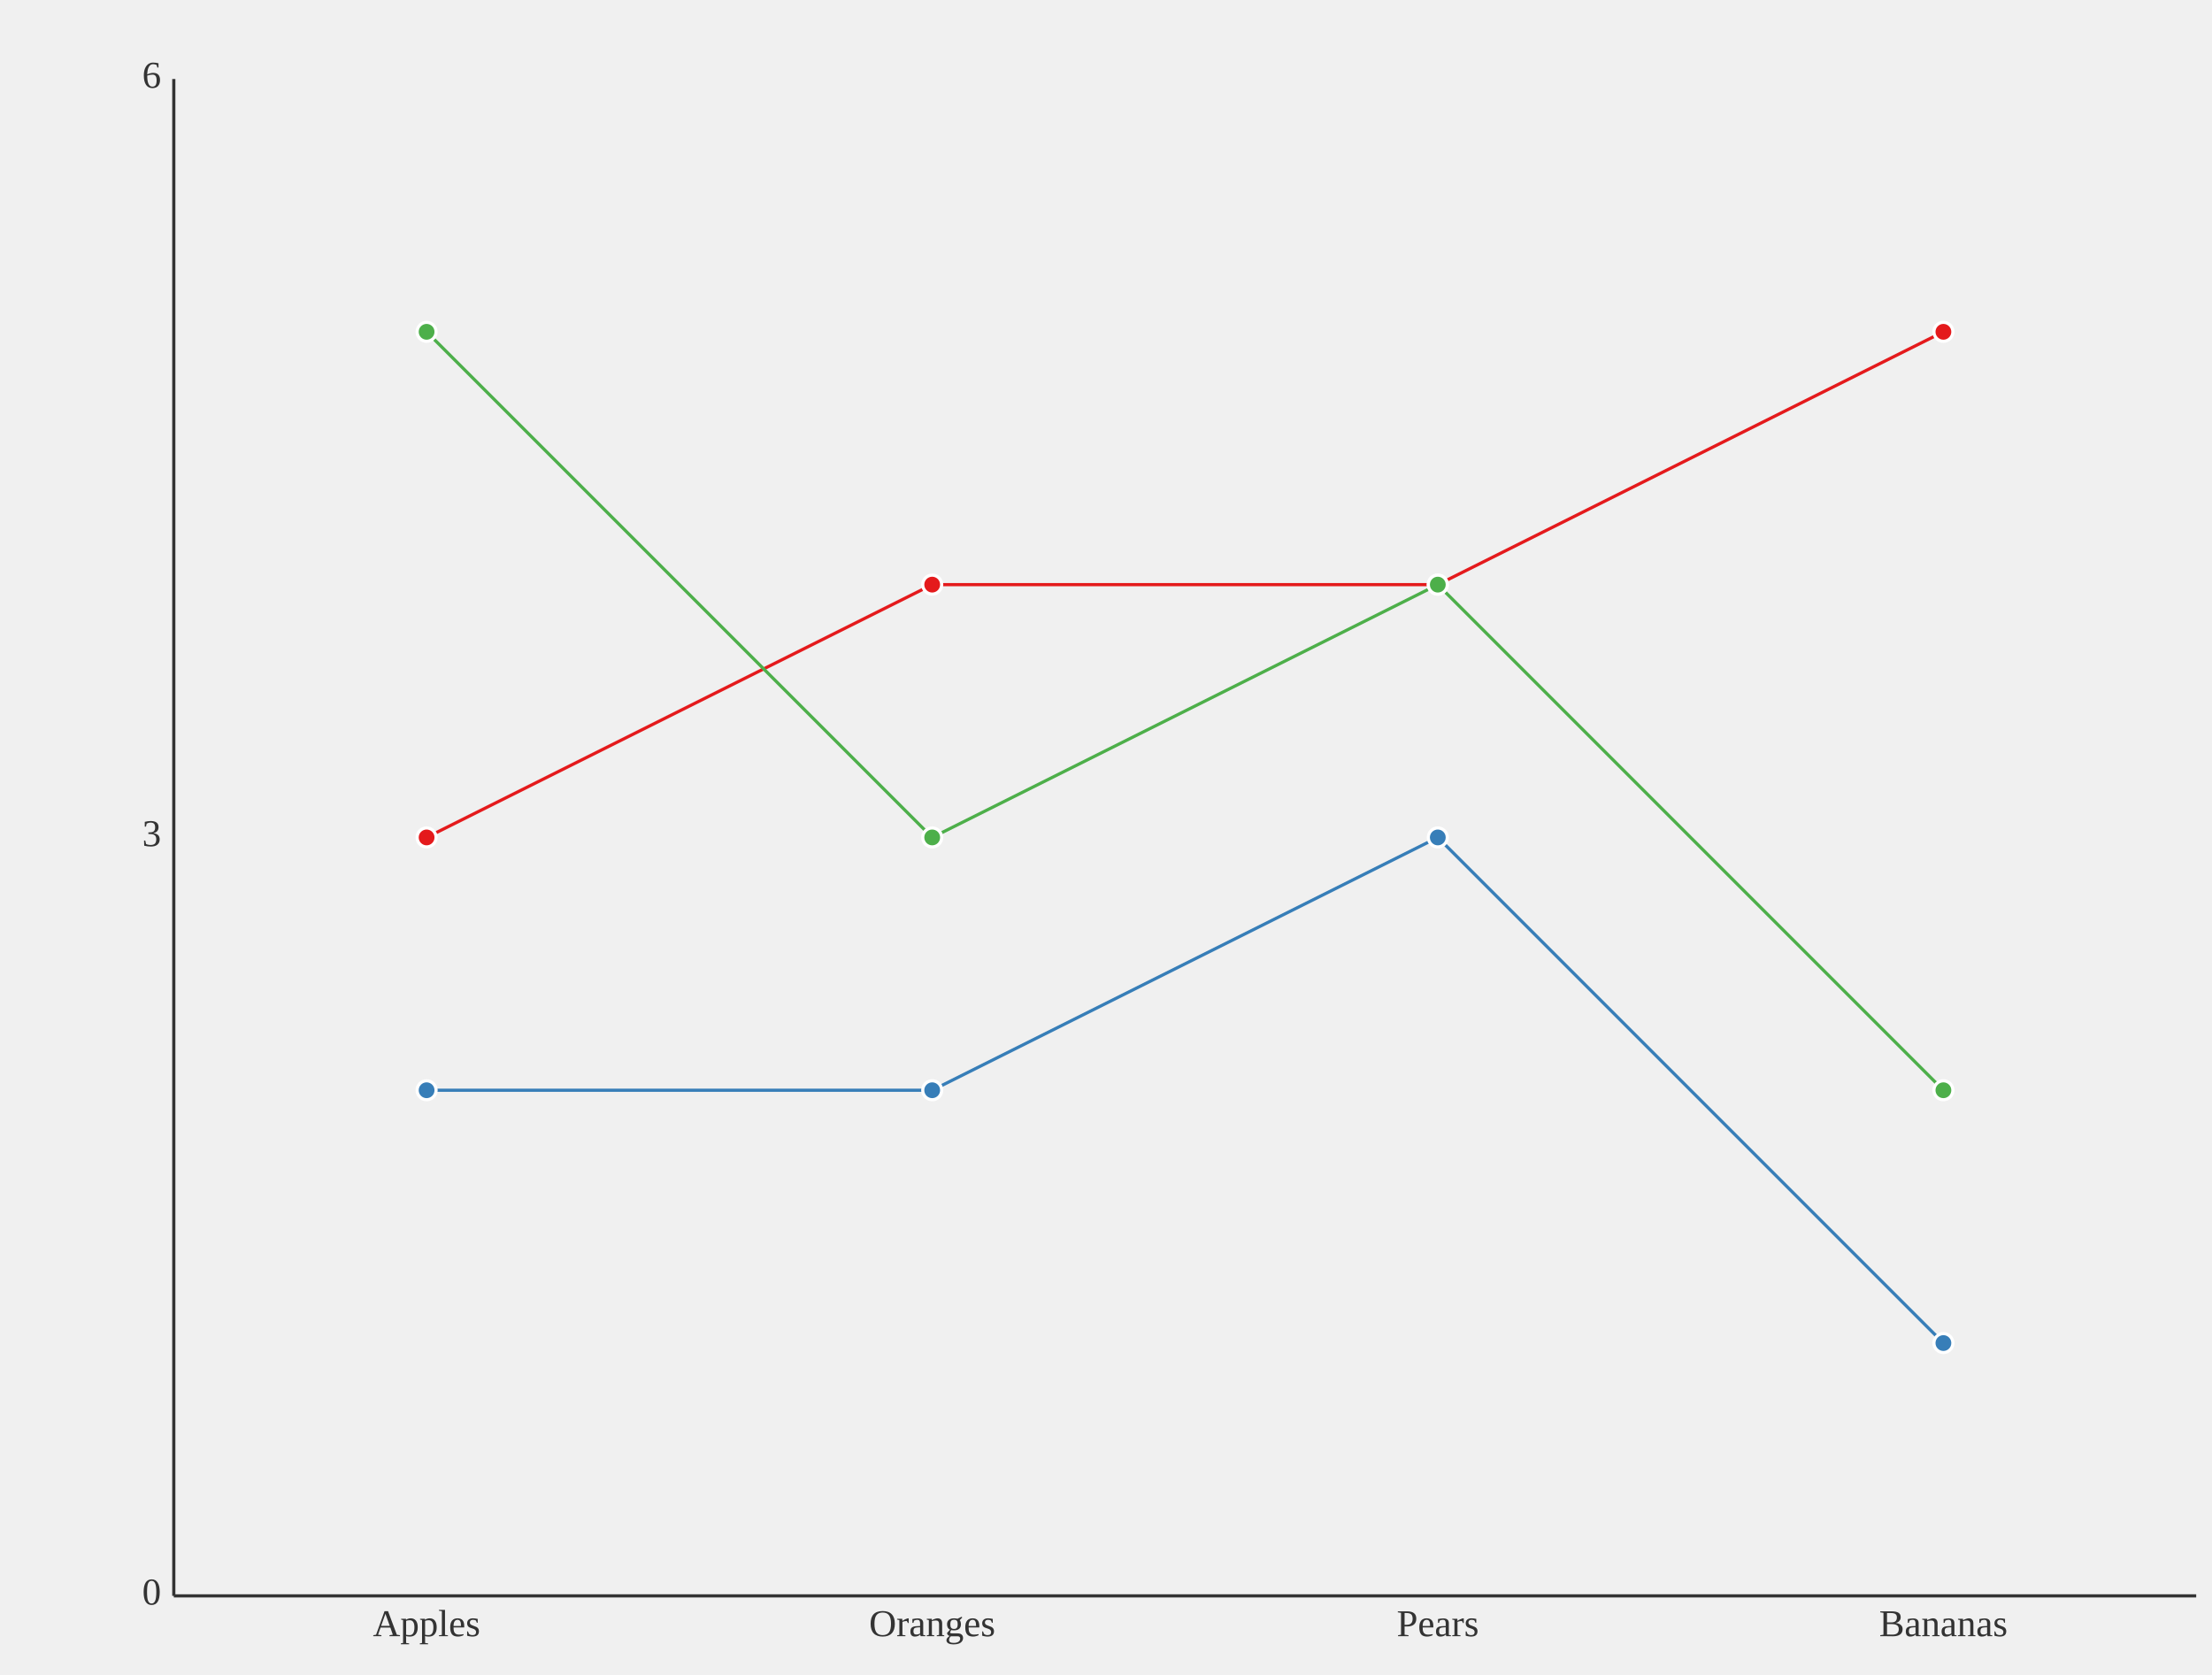
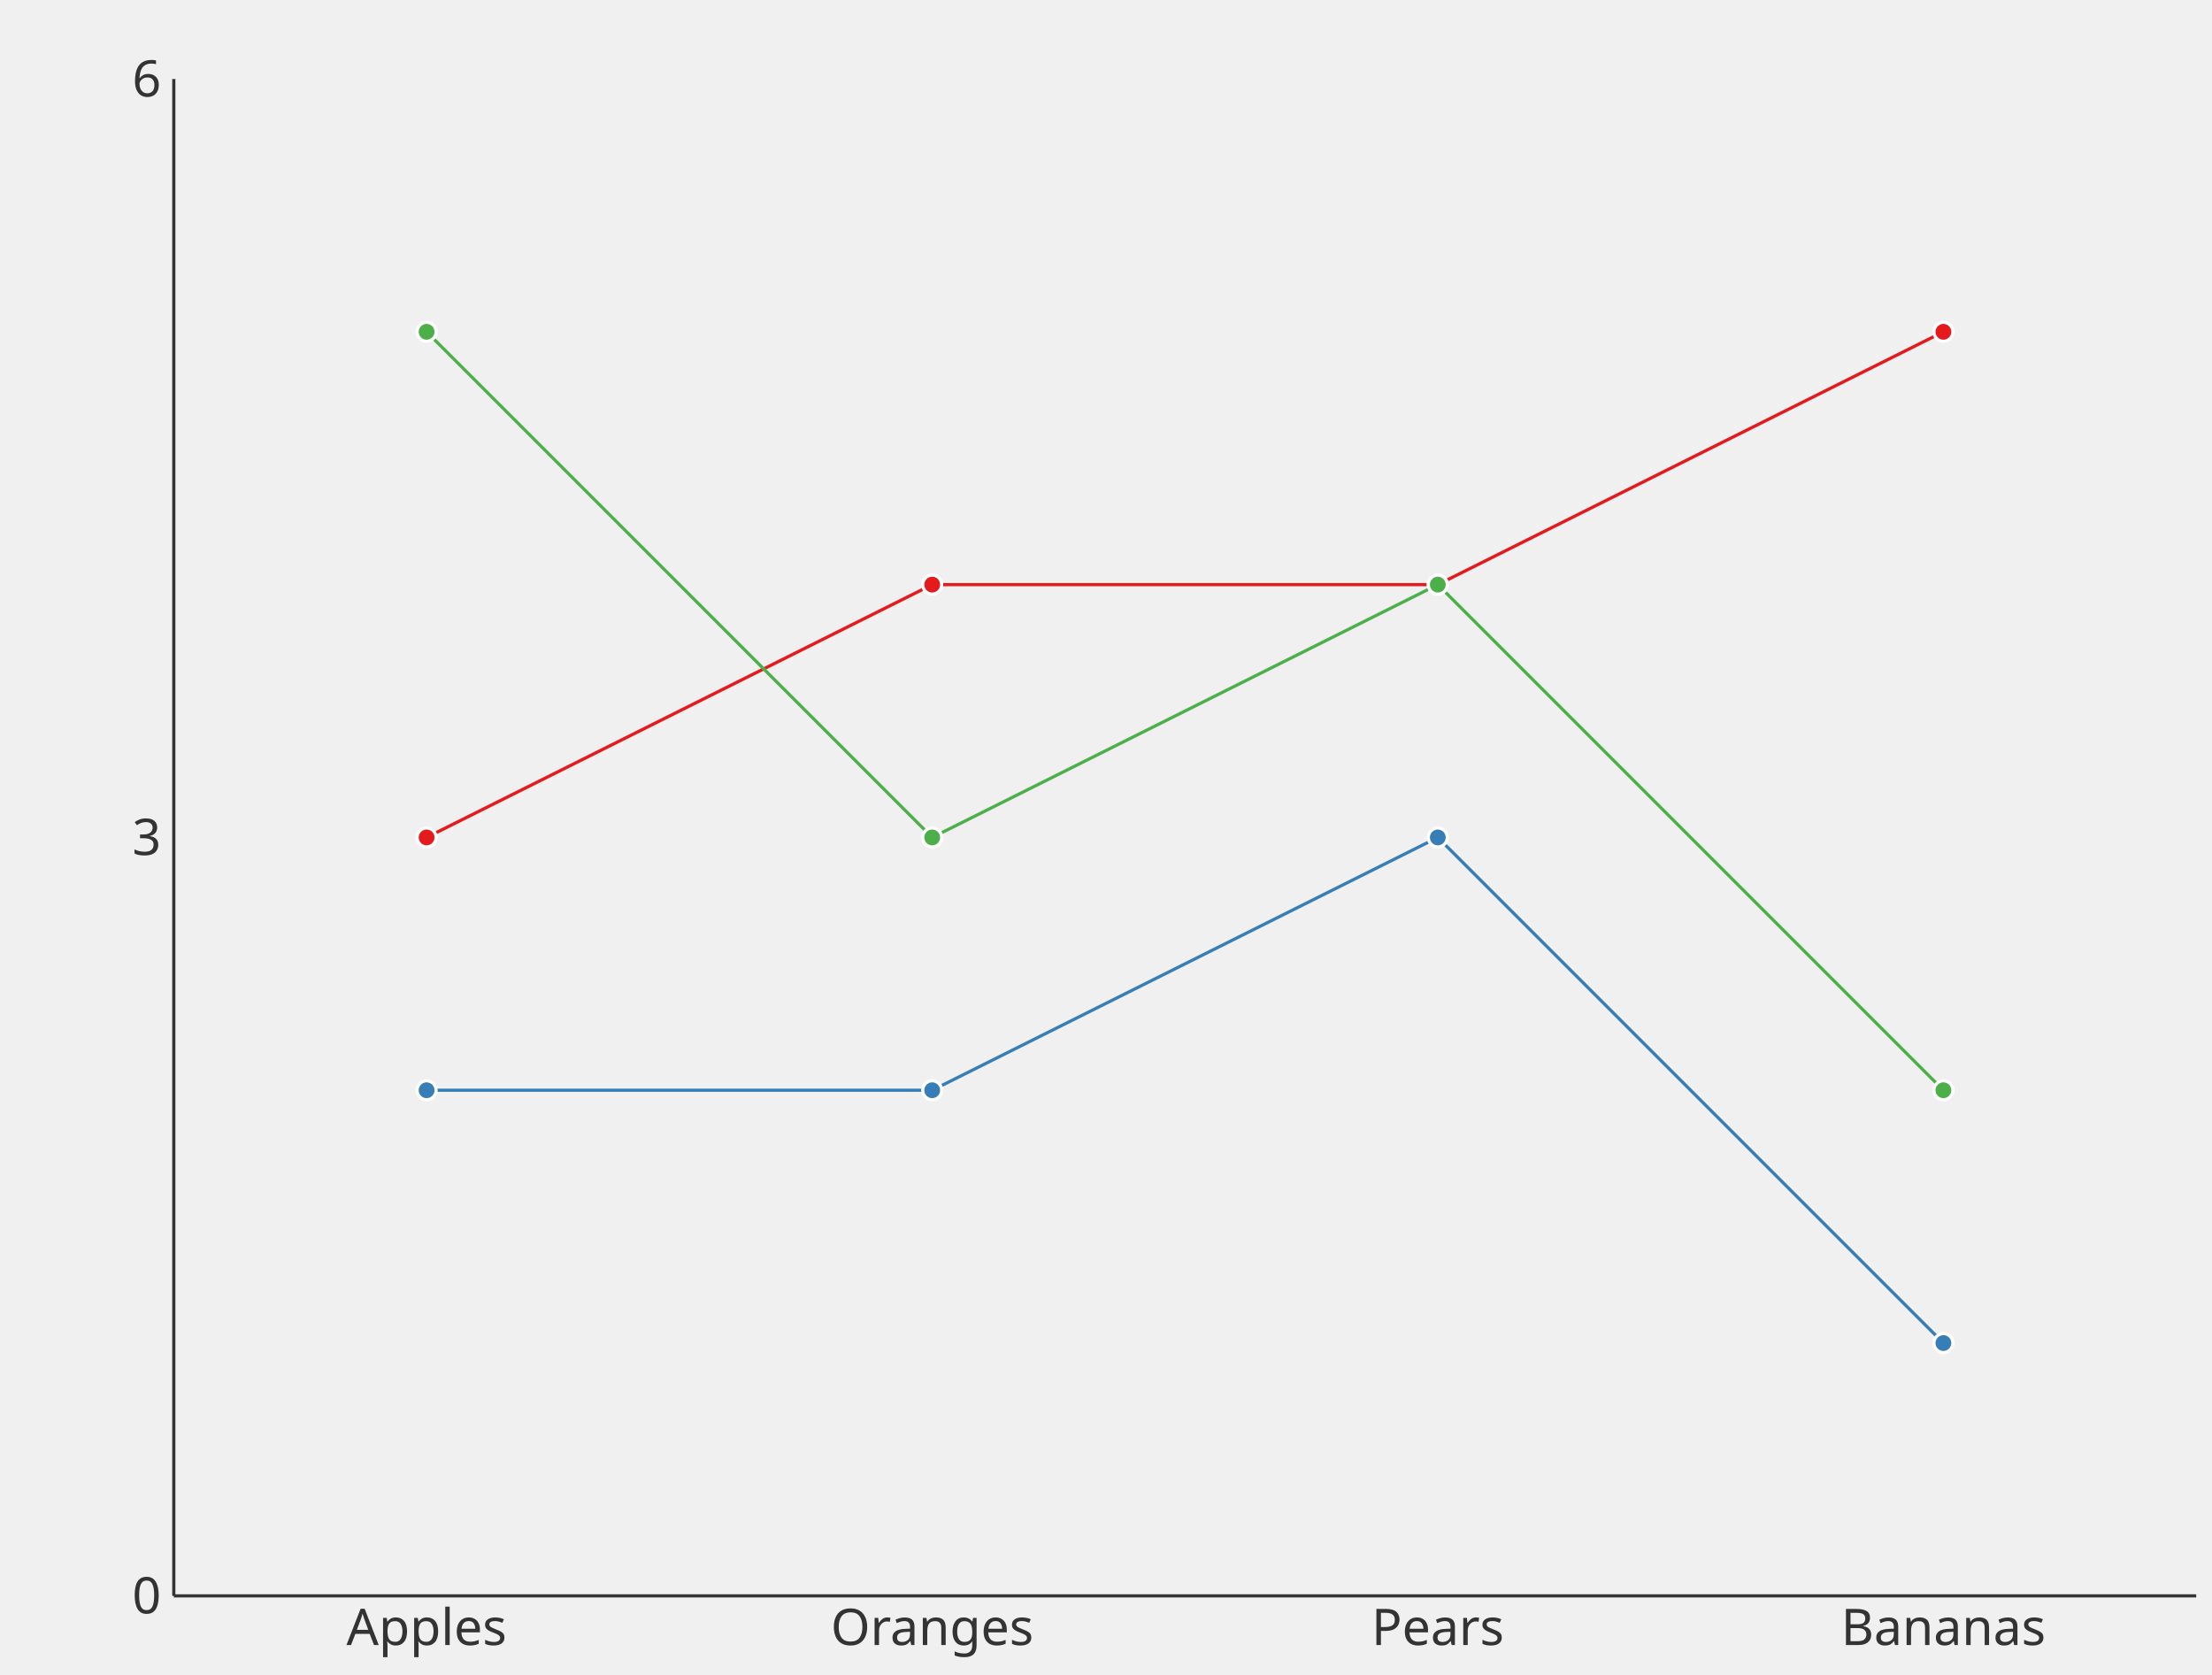
- <svg xmlns="http://www.w3.org/2000/svg" viewBox="-55 -25 700 530">
+ <svg xmlns="http://www.w3.org/2000/svg" font-family="sans-serif" font-size="16" viewBox="-55 -25 700 530">
  <g role="table">
    <line stroke="#333" x1="0" x2="0" y1="0" y2="480" />
    <line stroke="#333" x1="0" x2="640" y1="480" y2="480" />
    <g aria-hidden="true">
      <text dominant-baseline="middle" fill="#333" text-anchor="end" x="-4" y="480">0</text>
      <text dominant-baseline="middle" fill="#333" text-anchor="end" x="-4" y="240.0">3</text>
      <text dominant-baseline="middle" fill="#333" text-anchor="end" x="-4" y="0">6</text>
    </g>
    <g role="row">
      <text dominant-baseline="middle" fill="#333" role="columnheader" text-anchor="middle" x="80.0" y="490.0">Apples</text>
      <text dominant-baseline="middle" fill="#333" role="columnheader" text-anchor="middle" x="240.0" y="490.0">Oranges</text>
      <text dominant-baseline="middle" fill="#333" role="columnheader" text-anchor="middle" x="400.0" y="490.0">Pears</text>
      <text dominant-baseline="middle" fill="#333" role="columnheader" text-anchor="middle" x="560.0" y="490.0">Bananas</text>
    </g>
    <polyline fill="none" points="80,240 240,160 400,160 560,80" stroke="#e41a1c" />
    <polyline fill="none" points="80,320 240,320 400,240 560,400" stroke="#377eb8" />
    <polyline fill="none" points="80,80 240,240 400,160 560,320" stroke="#4daf4a" />
    <g fill="#e41a1c" role="row" stroke="white">
      <circle cx="80.0" cy="240.0" r="3" role="cell">
				</circle>
      <circle cx="240.0" cy="160.0" r="3" role="cell">
				</circle>
      <circle cx="400.0" cy="160.0" r="3" role="cell">
				</circle>
      <circle cx="560.0" cy="80.0" r="3" role="cell">
				</circle>
    </g>
    <g fill="#377eb8" role="row" stroke="white">
      <circle cx="80.0" cy="320.0" r="3" role="cell">
				</circle>
      <circle cx="240.0" cy="320.0" r="3" role="cell">
				</circle>
      <circle cx="400.0" cy="240.0" r="3" role="cell">
				</circle>
      <circle cx="560.0" cy="400.0" r="3" role="cell">
				</circle>
    </g>
    <g fill="#4daf4a" role="row" stroke="white">
      <circle cx="80.0" cy="80.0" r="3" role="cell">
				</circle>
      <circle cx="240.0" cy="240.0" r="3" role="cell">
				</circle>
      <circle cx="400.0" cy="160.0" r="3" role="cell">
				</circle>
      <circle cx="560.0" cy="320.0" r="3" role="cell">
				</circle>
    </g>
  </g>
</svg>
